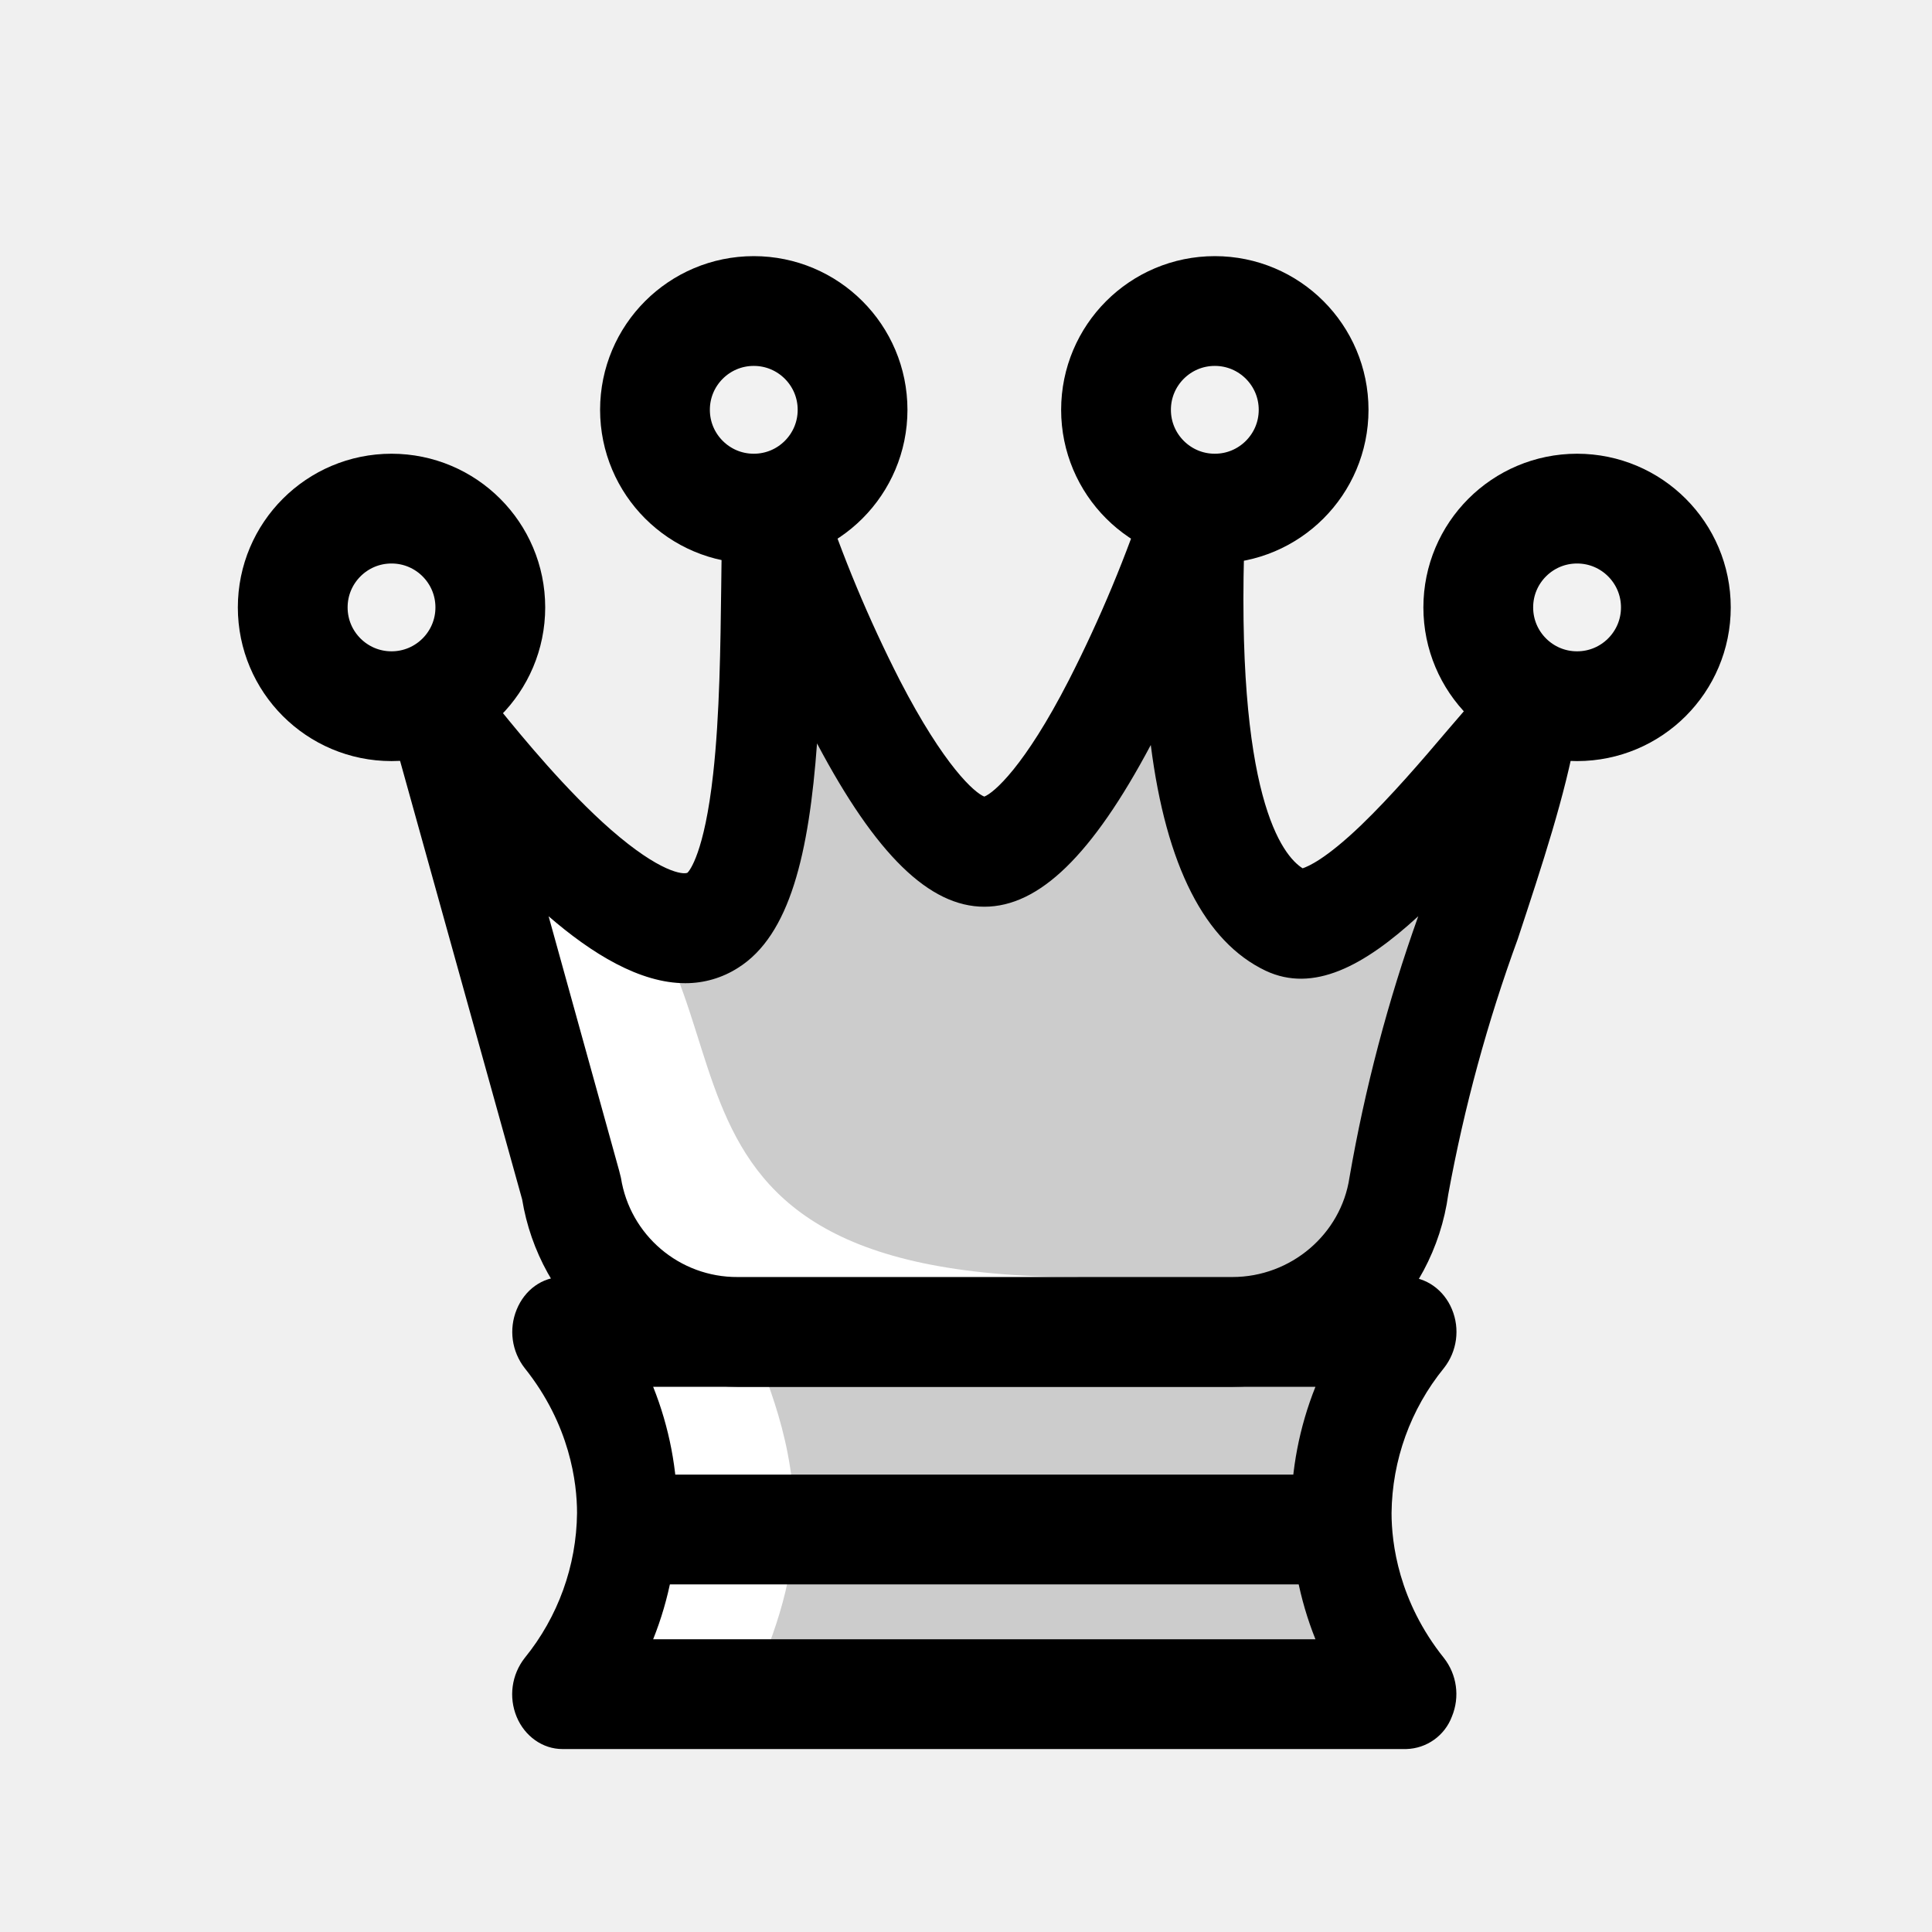
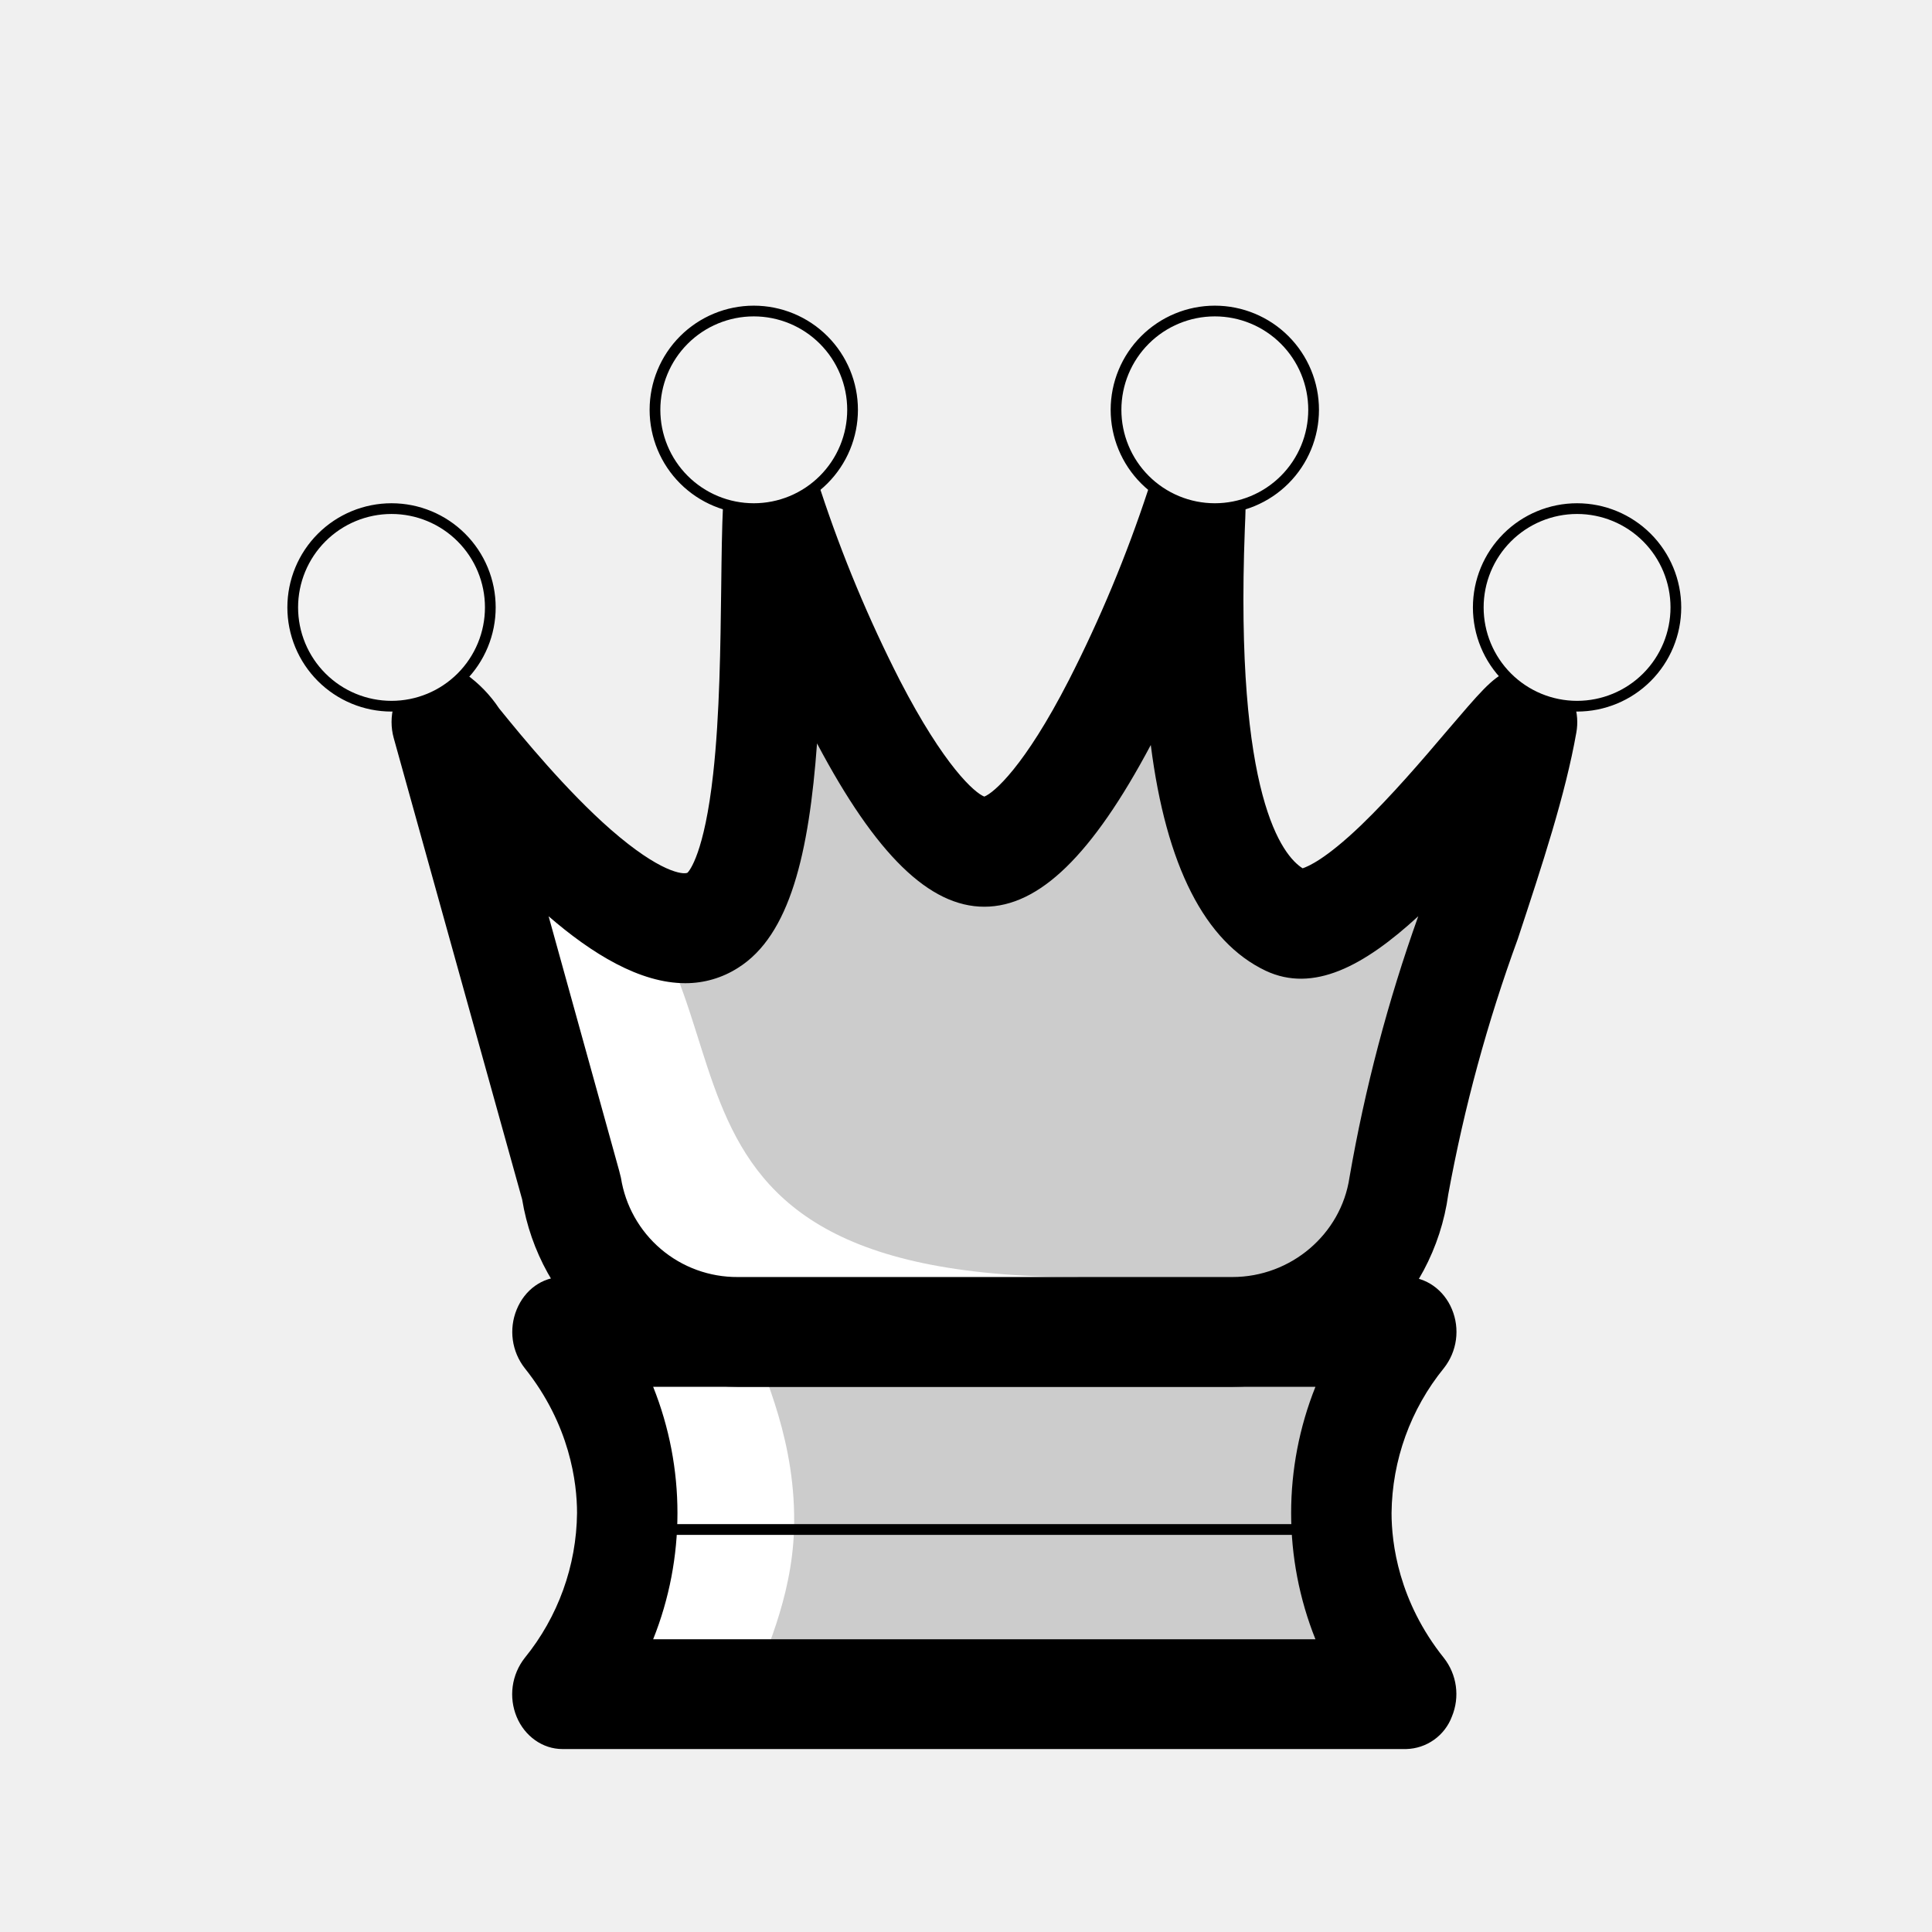
- <svg xmlns="http://www.w3.org/2000/svg" width="100" height="100" viewBox="-50 -90 498 528">
-   <path fill="#ccc" d="M319.3 373H88.7a79.8 79.8 0 0 0 17.7-49.5c0-7-1-28.7-17.7-49.5h230.6a79.8 79.8 0 0 0-17.7 49.5c0 7 1 28.7 17.7 49.5" />
-   <path fill="#fff" d="M140 373c3.6-10.3 11.4-25.8 12-45 .7-23.8-8.1-41.7-12-53-10.7 0-27.3-1-38-1l15.6 54L93 373Zm0 0" />
-   <path d="M113.5 358h181a92.9 92.9 0 0 1 0-69h-181a92.9 92.9 0 0 1 0 69m205.8 30H88.7c-5.4 0-10.3-3.5-12.5-8.8a16.1 16.1 0 0 1 2.2-16.1 63.8 63.8 0 0 0 14.3-39.6c0-8.2-1.9-24.1-14.3-39.6a16.1 16.1 0 0 1-2.2-16c2.2-5.4 7-8.9 12.5-8.9h230.6c5.4 0 10.3 3.5 12.5 8.8a16 16 0 0 1-2.2 16.1 63.8 63.8 0 0 0-14.3 39.6c0 8.2 1.9 24.1 14.3 39.6a16 16 0 0 1 2.2 16 13.7 13.7 0 0 1-12.5 8.9" />
-   <path fill="#ccc" d="m91.1 234.3-35.4-127c3.3 2 50.5 69 74.2 54.2 18.8-11.8 14.9-84.2 16.4-112.5 8.3 26.2 36.1 93.8 57.7 93.8s49.4-67.6 57.7-93.8c.5 3.2-7.9 97.2 24.7 112.5 18.6 8.8 59.9-51.5 65.9-54.2-6.2 35.2-28.8 83.8-35 126.8a46.2 46.2 0 0 1-45.5 39.9H136.6A46.1 46.1 0 0 1 91 234.3" />
-   <path fill="#fff" d="M86.8 139C153 172 93 259 230 259l-100 15a148.2 148.2 0 0 1-43.2-72c-6.6-27-3.2-49.7 0-63" />
-   <path d="M203.7 127.8Zm.6 0Zm-81.4 20.8Zm-38 11.7 19.3 69.6.5 2a32.1 32.1 0 0 0 31.9 27.1h135.2c16 0 29.7-11.7 32-27.2a429.6 429.6 0 0 1 18.8-71.4c-14.9 13.7-28.7 21-41.7 14.9-16.6-7.9-27.2-28.6-31.4-61.7-16 30.1-30.5 44.2-45.5 44.2s-29.6-14.2-45.7-44.6v-.2c-2.2 30.2-7.4 52.6-21.6 61.5a26.6 26.6 0 0 1-14.4 4.2c-12.4 0-25.5-8-37.5-18.4m187 128.7H136.6A58.7 58.7 0 0 1 98 274.4a62 62 0 0 1-20.3-36.6L42.6 111.7c-1.6-5.8.1-12.2 4.5-16a12.8 12.8 0 0 1 15.2-1.5 36 36 0 0 1 9.1 9.4c6.4 7.9 18.4 22.5 30.5 33.1 13.5 11.8 19.9 12.4 21 11.8.5-.5 4.6-5.3 7-27 1.8-16.1 2-35.4 2.2-50.9.1-8.8.2-16.4.5-22.5.4-7.1 5.4-13 11.9-14s12.7 3.2 14.8 10a365 365 0 0 0 21.6 51.8c12.2 23.6 20.5 30.8 23.1 31.8 2.6-1 11-8.2 23.1-31.8a365.3 365.3 0 0 0 21.6-51.8c2-6.5 7.8-10.6 14-10 6.3.5 11.4 5.6 12.5 12.3.3 2 .2 3.4 0 8.2-2.8 73.4 10.4 89.3 15.8 92.7 1.5-.5 6.3-2.5 16-11.8 8.3-8 16.7-17.8 23.4-25.7 9-10.5 12.2-14.4 16.7-16.4 4.7-2 10-1.1 13.9 2.3a16 16 0 0 1 4.8 14.5c-3 17-9.3 36.1-16 56.4a426.2 426.2 0 0 0-19 69.8 62 62 0 0 1-20.3 38 58.7 58.7 0 0 1-38.7 14.6" />
-   <path fill="#f2f2f2" d="M168 22a27 27 0 1 1-54 0 27 27 0 0 1 54 0" />
-   <path fill="none" stroke="#000" stroke-linejoin="round" stroke-miterlimit="10" stroke-width="30" d="M168 22a27 27 0 1 1-54 0 27 27 0 0 1 54 0Zm0 0" />
-   <path fill="#f2f2f2" d="M294 22a27 27 0 1 1-54 0 27 27 0 0 1 54 0" />
-   <path fill="none" stroke="#000" stroke-linejoin="round" stroke-miterlimit="10" stroke-width="30" d="M294 22a27 27 0 1 1-54 0 27 27 0 0 1 54 0Zm0 0" />
-   <path fill="#f2f2f2" d="M393 76a27 27 0 1 1-54 0 27 27 0 0 1 54 0" />
-   <path fill="none" stroke="#000" stroke-linejoin="round" stroke-miterlimit="10" stroke-width="30" d="M393 76a27 27 0 1 1-54 0 27 27 0 0 1 54 0Zm0 0" />
-   <path fill="#f2f2f2" d="M69 76a27 27 0 1 1-54 0 27 27 0 0 1 54 0" />
-   <path fill="none" stroke="#000" stroke-linejoin="round" stroke-miterlimit="10" stroke-width="30" d="M69 76a27 27 0 1 1-54 0 27 27 0 0 1 54 0Zm36.2 252h197.6" />
+ <svg xmlns="http://www.w3.org/2000/svg" width="1024" height="1024" viewBox="0 0 1024 1024" fill="none">
+   <path d="M745.31 897.94H298.086C320.043 870.736 332.142 836.899 332.413 801.94C332.413 788.364 330.474 746.279 298.086 705.94H745.31C723.353 733.144 711.254 766.981 710.983 801.94C710.983 815.516 712.922 857.601 745.31 897.94Z" fill="#CCCCCC" style="fill:#CCCCCC;fill:color(display-p3 0.8 0.8 0.8);fill-opacity:1;" />
+   <path d="M397.577 897.94C404.559 877.964 419.686 847.904 420.85 810.667C422.208 764.51 405.141 729.794 397.577 707.879C376.826 707.879 344.632 705.94 323.88 705.94L354.135 810.667L306.426 897.94H397.577Z" fill="white" style="fill:white;fill-opacity:1;" />
+   <path d="M346.183 868.849H697.213C680.034 825.897 680.034 777.983 697.213 735.031H346.183C363.362 777.983 363.362 825.897 346.183 868.849ZM745.31 927.031H298.086C287.613 927.031 278.11 920.243 273.843 909.964C271.722 904.849 270.999 899.261 271.748 893.774C272.498 888.287 274.694 883.099 278.11 878.74C295.778 857.016 305.556 829.941 305.843 801.94C305.843 786.037 302.159 755.201 278.11 725.14C274.729 720.802 272.554 715.647 271.804 710.199C271.055 704.75 271.758 699.199 273.843 694.11C278.11 683.637 287.419 676.849 298.086 676.849H745.31C755.783 676.849 765.286 683.637 769.552 693.916C771.694 699.027 772.428 704.619 771.678 710.11C770.928 715.601 768.72 720.791 765.286 725.14C747.617 746.864 737.84 773.939 737.552 801.94C737.552 817.843 741.237 848.679 765.286 878.74C768.685 883.069 770.872 888.224 771.622 893.677C772.371 899.13 771.657 904.684 769.552 909.77C767.696 914.738 764.395 919.037 760.074 922.113C755.754 925.189 750.612 926.902 745.31 927.031Z" fill="black" style="fill:black;fill-opacity:1;" />
+   <path d="M302.74 628.946L234.086 382.643C240.486 386.522 332.025 516.461 377.989 487.758C414.45 464.873 406.886 324.461 409.795 269.576C425.892 320.388 479.807 451.491 521.698 451.491C563.589 451.491 617.504 320.388 633.601 269.576C634.571 275.782 618.28 458.085 681.504 487.758C717.577 504.825 797.674 387.879 809.31 382.643C797.286 450.91 753.456 545.164 741.431 628.558C738.492 649.914 727.952 669.495 711.744 683.708C695.535 697.921 674.746 705.815 653.189 705.94H390.983C369.439 705.915 348.629 698.111 332.38 683.965C316.132 669.819 305.537 650.281 302.547 628.946" fill="#CCCCCC" style="fill:#CCCCCC;fill:color(display-p3 0.8 0.8 0.8);fill-opacity:1;" />
+   <path d="M294.401 444.122C422.789 508.122 306.425 676.849 572.122 676.849L378.182 705.94C337.378 668.444 308.283 619.952 294.401 566.303C281.601 513.94 288.195 469.916 294.401 444.122Z" fill="white" style="fill:white;fill-opacity:1;" />
+   <path d="M290.717 485.431L328.147 620.413L329.117 624.292C331.437 639.004 338.955 652.398 350.306 662.041C361.657 671.684 376.09 676.938 390.984 676.849H653.19C684.22 676.849 710.79 654.158 715.25 624.098C723.408 576.979 735.606 530.651 751.711 485.625C722.814 512.195 696.05 526.352 670.838 514.522C638.644 499.201 618.087 459.055 609.941 394.861C578.911 453.237 550.79 480.582 521.699 480.582C492.608 480.582 464.293 453.043 433.069 394.085V393.698C428.802 452.267 418.717 495.71 391.178 512.97C382.843 518.308 373.148 521.136 363.25 521.116C339.202 521.116 313.796 505.601 290.523 485.431M653.19 735.031H390.984C363.426 734.965 336.827 724.904 316.123 706.716C295.169 688.334 281.253 663.243 276.753 635.734L208.681 391.176C205.578 379.928 208.875 367.516 217.408 360.146C221.356 356.558 226.356 354.337 231.666 353.813C236.976 353.289 242.313 354.489 246.887 357.237C253.834 362.185 259.815 368.364 264.535 375.467C276.947 390.788 300.22 419.104 323.687 439.661C349.869 462.546 362.281 463.71 364.414 462.546C365.384 461.576 373.335 452.267 377.99 410.182C381.481 378.958 381.869 341.528 382.256 311.467C382.45 294.401 382.644 279.661 383.226 267.831C384.002 254.061 393.699 242.619 406.305 240.679C418.911 238.74 430.935 246.885 435.008 260.073C446.373 294.586 460.378 328.172 476.899 360.534C500.559 406.304 516.656 420.267 521.699 422.207C526.741 420.267 543.032 406.304 566.499 360.534C583.018 328.171 597.023 294.585 608.39 260.073C612.269 247.467 623.517 239.516 635.541 240.679C647.76 241.649 657.65 251.54 659.784 264.534C660.366 268.413 660.172 271.128 659.784 280.437C654.353 422.788 679.953 453.625 690.426 460.219C693.335 459.249 702.644 455.37 721.456 437.334C737.553 421.819 753.844 402.813 766.838 387.492C784.293 367.128 790.499 359.564 799.226 355.685C808.341 351.807 818.62 353.552 826.184 360.146C829.957 363.686 832.785 368.113 834.41 373.024C836.036 377.936 836.408 383.175 835.493 388.267C829.675 421.237 817.456 458.279 804.462 497.649C788.366 541.647 776.038 586.933 767.614 633.019C763.722 661.501 749.755 687.646 728.244 706.716C707.49 724.948 680.815 735.012 653.19 735.031Z" fill="black" style="fill:black;fill-opacity:1;" />
+   <path d="M451.88 217.213C451.88 224.089 450.525 230.898 447.894 237.251C445.262 243.605 441.405 249.377 436.543 254.239C431.68 259.102 425.908 262.959 419.555 265.59C413.202 268.222 406.392 269.576 399.516 269.576C392.639 269.576 385.83 268.222 379.477 265.59C373.124 262.959 367.352 259.102 362.489 254.239C357.627 249.377 353.77 243.605 351.138 237.251C348.507 230.898 347.152 224.089 347.152 217.213C347.152 203.325 352.669 190.006 362.489 180.186C372.309 170.366 385.628 164.849 399.516 164.849C413.404 164.849 426.723 170.366 436.543 180.186C446.363 190.006 451.88 203.325 451.88 217.213Z" fill="#F2F2F2" style="fill:#F2F2F2;fill:color(display-p3 0.949 0.949 0.949);fill-opacity:1;" />
+   <path d="M451.88 217.213C451.88 224.089 450.525 230.898 447.894 237.251C445.262 243.605 441.405 249.377 436.543 254.239C431.68 259.102 425.908 262.959 419.555 265.59C413.202 268.222 406.392 269.576 399.516 269.576C392.639 269.576 385.83 268.222 379.477 265.59C373.124 262.959 367.352 259.102 362.489 254.239C357.627 249.377 353.77 243.605 351.138 237.251C348.507 230.898 347.152 224.089 347.152 217.213C347.152 203.325 352.669 190.006 362.489 180.186C372.309 170.366 385.628 164.849 399.516 164.849C413.404 164.849 426.723 170.366 436.543 180.186C446.363 190.006 451.88 203.325 451.88 217.213Z" stroke="black" style="stroke:black;stroke-opacity:1;" stroke-width="5.682" stroke-miterlimit="10" stroke-linejoin="round" />
+   <path d="M696.243 217.213C696.243 224.089 694.888 230.898 692.257 237.251C689.625 243.605 685.768 249.377 680.906 254.239C676.044 259.102 670.271 262.959 663.918 265.59C657.565 268.222 650.756 269.576 643.879 269.576C637.003 269.576 630.194 268.222 623.841 265.59C617.488 262.959 611.715 259.102 606.853 254.239C601.99 249.377 598.133 243.605 595.502 237.251C592.87 230.898 591.516 224.089 591.516 217.213C591.516 203.325 597.032 190.006 606.853 180.186C616.673 170.366 629.992 164.849 643.879 164.849C657.767 164.849 671.086 170.366 680.906 180.186C690.726 190.006 696.243 203.325 696.243 217.213Z" fill="#F2F2F2" style="fill:#F2F2F2;fill:color(display-p3 0.949 0.949 0.949);fill-opacity:1;" />
+   <path d="M696.243 217.213C696.243 224.089 694.888 230.898 692.257 237.251C689.625 243.605 685.768 249.377 680.906 254.239C676.044 259.102 670.271 262.959 663.918 265.59C657.565 268.222 650.756 269.576 643.879 269.576C637.003 269.576 630.194 268.222 623.841 265.59C617.488 262.959 611.715 259.102 606.853 254.239C601.99 249.377 598.133 243.605 595.502 237.251C592.87 230.898 591.516 224.089 591.516 217.213C591.516 203.325 597.032 190.006 606.853 180.186C616.673 170.366 629.992 164.849 643.879 164.849C657.767 164.849 671.086 170.366 680.906 180.186C690.726 190.006 696.243 203.325 696.243 217.213Z" stroke="black" style="stroke:black;stroke-opacity:1;" stroke-width="5.682" stroke-miterlimit="10" stroke-linejoin="round" />
+   <path d="M888.243 321.94C888.243 335.828 882.726 349.146 872.906 358.966C863.086 368.787 849.767 374.303 835.879 374.303C821.992 374.303 808.673 368.787 798.853 358.966C789.032 349.146 783.516 335.828 783.516 321.94C783.516 308.052 789.032 294.733 798.853 284.913C808.673 275.093 821.992 269.576 835.879 269.576C849.767 269.576 863.086 275.093 872.906 284.913C882.726 294.733 888.243 308.052 888.243 321.94Z" fill="#F2F2F2" style="fill:#F2F2F2;fill:color(display-p3 0.949 0.949 0.949);fill-opacity:1;" />
+   <path d="M888.243 321.94C888.243 335.828 882.726 349.146 872.906 358.966C863.086 368.787 849.767 374.303 835.879 374.303C821.992 374.303 808.673 368.787 798.853 358.966C789.032 349.146 783.516 335.828 783.516 321.94C783.516 308.052 789.032 294.733 798.853 284.913C808.673 275.093 821.992 269.576 835.879 269.576C849.767 269.576 863.086 275.093 872.906 284.913C882.726 294.733 888.243 308.052 888.243 321.94Z" stroke="black" style="stroke:black;stroke-opacity:1;" stroke-width="5.682" stroke-miterlimit="10" stroke-linejoin="round" />
+   <path d="M259.88 321.94C259.88 328.816 258.525 335.625 255.894 341.978C253.262 348.332 249.405 354.104 244.543 358.966C239.68 363.829 233.908 367.686 227.555 370.317C221.202 372.949 214.392 374.303 207.516 374.303C200.639 374.303 193.83 372.949 187.477 370.317C181.124 367.686 175.352 363.829 170.489 358.966C165.627 354.104 161.77 348.332 159.138 341.978C156.507 335.625 155.152 328.816 155.152 321.94C155.152 308.052 160.669 294.733 170.489 284.913C180.309 275.093 193.628 269.576 207.516 269.576C221.404 269.576 234.723 275.093 244.543 284.913C254.363 294.733 259.88 308.052 259.88 321.94Z" fill="#F2F2F2" style="fill:#F2F2F2;fill:color(display-p3 0.949 0.949 0.949);fill-opacity:1;" />
+   <path d="M330.086 810.667H713.31M259.88 321.94C259.88 328.816 258.525 335.625 255.894 341.978C253.262 348.332 249.405 354.104 244.543 358.966C239.68 363.829 233.908 367.686 227.555 370.317C221.202 372.949 214.392 374.303 207.516 374.303C200.639 374.303 193.83 372.949 187.477 370.317C181.124 367.686 175.352 363.829 170.489 358.966C165.627 354.104 161.77 348.332 159.138 341.978C156.507 335.625 155.152 328.816 155.152 321.94C155.152 308.052 160.669 294.733 170.489 284.913C180.309 275.093 193.628 269.576 207.516 269.576C221.404 269.576 234.723 275.093 244.543 284.913C254.363 294.733 259.88 308.052 259.88 321.94Z" stroke="black" style="stroke:black;stroke-opacity:1;" stroke-width="5.682" stroke-miterlimit="10" stroke-linejoin="round" />
</svg>
